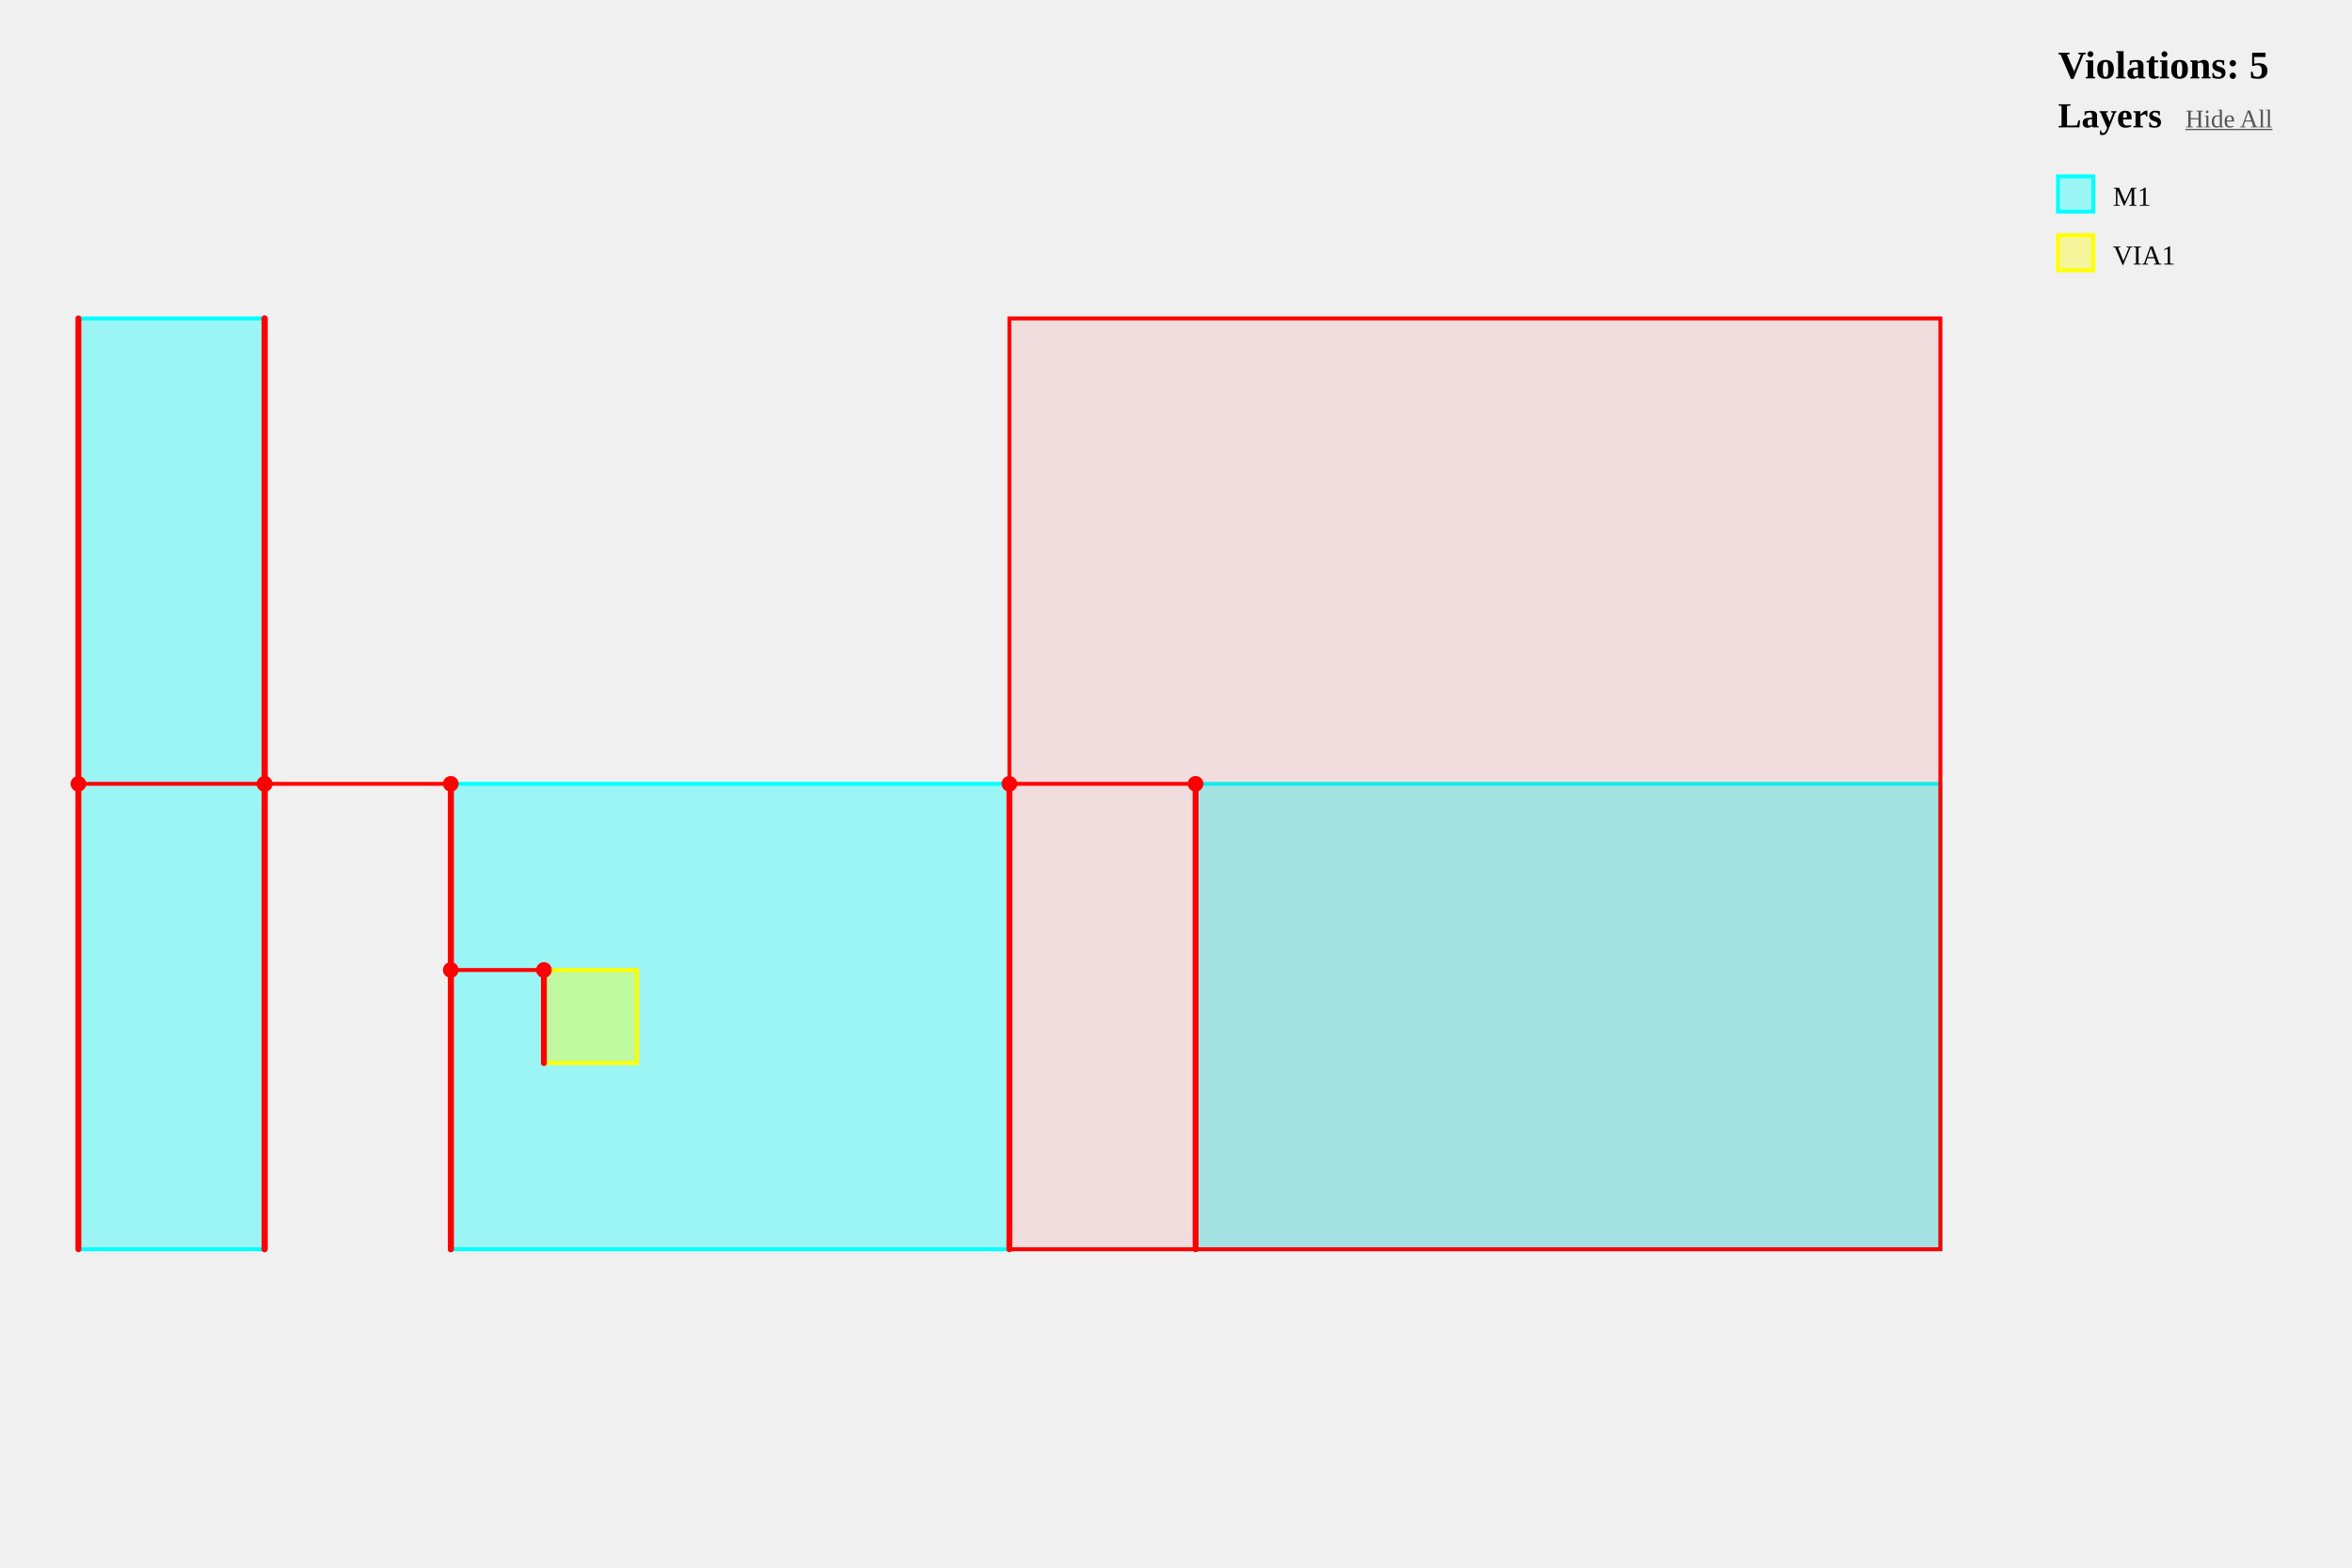
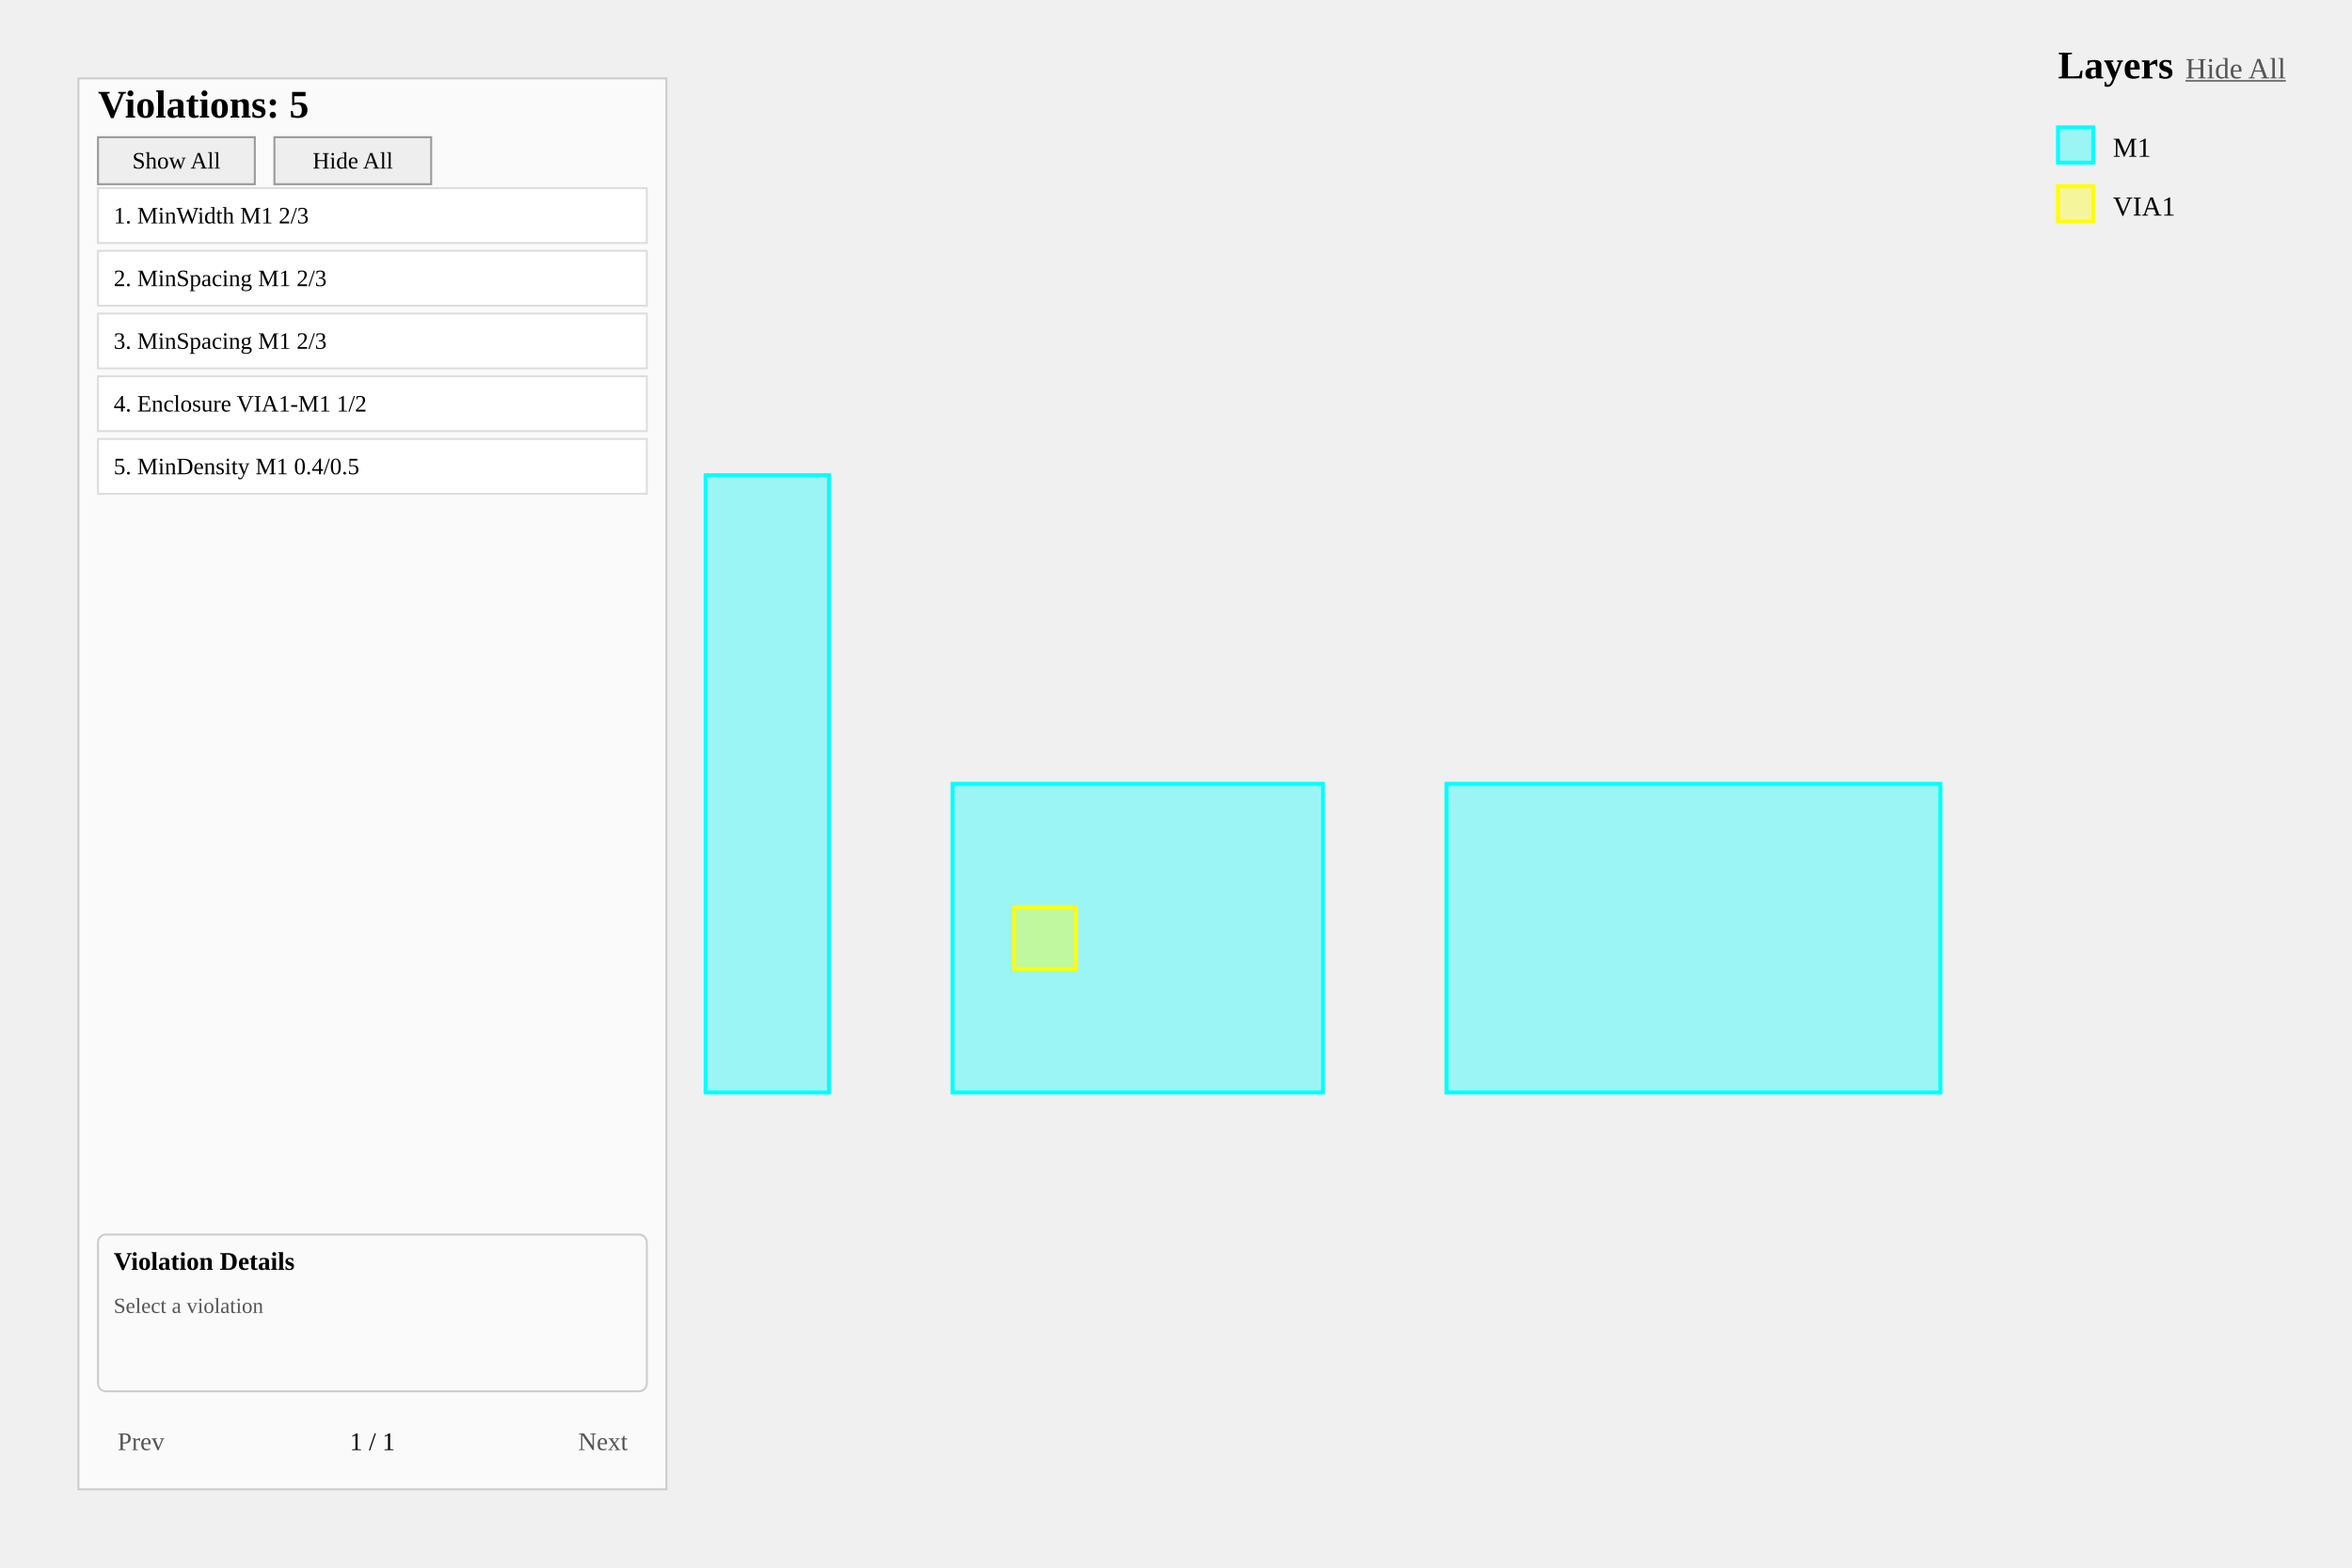
<svg xmlns="http://www.w3.org/2000/svg" width="100%" height="90vh" viewBox="0 0 1200 800" preserveAspectRatio="xMidYMid meet">
  <style>
    .violation-label {
      visibility: hidden;
      pointer-events: none;
    }
-     .violation:hover .violation-label {
+     .violation-overlay:hover .violation-label {
      visibility: visible;
    }
-     .violation {
+     .violation-overlay {
      cursor: pointer;
    }
    .legend-item.disabled .legend-label {
      fill: darkgray;
    }
    .legend-item.disabled rect {
      opacity: 0.35;
    }
+     .violation-list-item.active rect {
+       fill: #ffeaea;
+       stroke: #cc0000;
+     }
+     .violation-list-item.active text {
+       fill: #990000;
+     }
  </style>
  <g id="layout">
    <g class="shape layer-M1">
-       <polygon points="40,637.5 135,637.5 135,162.5 40,162.5 " fill="cyan" fill-opacity="0.35" stroke="cyan" stroke-width="2" />
+       <polygon points="360,557.5 423,557.5 423,242.5 360,242.5 " fill="cyan" fill-opacity="0.35" stroke="cyan" stroke-width="2" />
    </g>
    <g class="shape layer-M1">
-       <polygon points="230,637.5 515,637.5 515,400 230,400 " fill="cyan" fill-opacity="0.35" stroke="cyan" stroke-width="2" />
+       <polygon points="486,557.5 675,557.5 675,400 486,400 " fill="cyan" fill-opacity="0.35" stroke="cyan" stroke-width="2" />
    </g>
    <g class="shape layer-M1">
-       <polygon points="610,637.5 990,637.5 990,400 610,400 " fill="cyan" fill-opacity="0.35" stroke="cyan" stroke-width="2" />
+       <polygon points="738,557.5 990,557.5 990,400 738,400 " fill="cyan" fill-opacity="0.35" stroke="cyan" stroke-width="2" />
    </g>
    <g class="shape layer-VIA1">
-       <polygon points="277.5,542.5 325,542.5 325,495 277.5,495 " fill="yellow" fill-opacity="0.35" stroke="yellow" stroke-width="2" />
+       <polygon points="517.5,494.5 549,494.5 549,463 517.5,463 " fill="yellow" fill-opacity="0.35" stroke="yellow" stroke-width="2" />
    </g>
  </g>
  <g id="violations">
-     <g class="violation" data-layers="layer-M1">
-       <line class="violation-edge" x1="135" y1="637.5" x2="135" y2="162.5" stroke="red" stroke-width="3" stroke-linecap="round" />
-       <line class="violation-edge" x1="40" y1="162.5" x2="40" y2="637.5" stroke="red" stroke-width="3" stroke-linecap="round" />
+     <g id="violation-0" class="violation-overlay" data-layers="layer-M1" style="display: none;">
+       <line class="violation-edge" x1="423" y1="557.5" x2="423" y2="242.5" stroke="red" stroke-width="3" stroke-linecap="round" />
+       <line class="violation-edge" x1="360" y1="242.5" x2="360" y2="557.5" stroke="red" stroke-width="3" stroke-linecap="round" />
      <g>
-         <line class="violation-marker" x1="135" y1="400" x2="40" y2="400" stroke="red" stroke-width="2" stroke-linecap="round" />
-         <circle class="violation-point" cx="135" cy="400" r="4" fill="red" />
-         <circle class="violation-point" cx="40" cy="400" r="4" fill="red" />
-         <text class="violation-label" x="87.5" y="393" font-size="14" text-anchor="middle" fill="red">
-           <tspan x="87.5">MinWidth M1</tspan>
-           <tspan x="87.5" dy="16">2/3</tspan>
+         <line class="violation-marker" x1="423" y1="400" x2="360" y2="400" stroke="red" stroke-width="2" stroke-linecap="round" />
+         <circle class="violation-point" cx="423" cy="400" r="4" fill="red" />
+         <circle class="violation-point" cx="360" cy="400" r="4" fill="red" />
+         <text class="violation-label" x="391.5" y="393" font-size="14" text-anchor="middle" fill="red">
+           <tspan x="391.5">MinWidth M1</tspan>
+           <tspan x="391.5" dy="16">2/3</tspan>
        </text>
      </g>
    </g>
-     <g class="violation" data-layers="layer-M1">
-       <line class="violation-edge" x1="135" y1="637.5" x2="135" y2="162.5" stroke="red" stroke-width="3" stroke-linecap="round" />
-       <line class="violation-edge" x1="230" y1="400" x2="230" y2="637.5" stroke="red" stroke-width="3" stroke-linecap="round" />
+     <g id="violation-1" class="violation-overlay" data-layers="layer-M1" style="display: none;">
+       <line class="violation-edge" x1="423" y1="557.5" x2="423" y2="242.5" stroke="red" stroke-width="3" stroke-linecap="round" />
+       <line class="violation-edge" x1="486" y1="400" x2="486" y2="557.5" stroke="red" stroke-width="3" stroke-linecap="round" />
      <g>
-         <line class="violation-marker" x1="135" y1="400" x2="230" y2="400" stroke="red" stroke-width="2" stroke-linecap="round" />
-         <circle class="violation-point" cx="135" cy="400" r="4" fill="red" />
-         <circle class="violation-point" cx="230" cy="400" r="4" fill="red" />
-         <text class="violation-label" x="182.5" y="393" font-size="14" text-anchor="middle" fill="red">
-           <tspan x="182.5">MinSpacing M1</tspan>
-           <tspan x="182.5" dy="16">2/3</tspan>
+         <line class="violation-marker" x1="423" y1="400" x2="486" y2="400" stroke="red" stroke-width="2" stroke-linecap="round" />
+         <circle class="violation-point" cx="423" cy="400" r="4" fill="red" />
+         <circle class="violation-point" cx="486" cy="400" r="4" fill="red" />
+         <text class="violation-label" x="454.5" y="393" font-size="14" text-anchor="middle" fill="red">
+           <tspan x="454.5">MinSpacing M1</tspan>
+           <tspan x="454.5" dy="16">2/3</tspan>
        </text>
      </g>
    </g>
-     <g class="violation" data-layers="layer-M1">
-       <line class="violation-edge" x1="515" y1="637.5" x2="515" y2="400" stroke="red" stroke-width="3" stroke-linecap="round" />
-       <line class="violation-edge" x1="610" y1="400" x2="610" y2="637.5" stroke="red" stroke-width="3" stroke-linecap="round" />
+     <g id="violation-2" class="violation-overlay" data-layers="layer-M1" style="display: none;">
+       <line class="violation-edge" x1="675" y1="557.5" x2="675" y2="400" stroke="red" stroke-width="3" stroke-linecap="round" />
+       <line class="violation-edge" x1="738" y1="400" x2="738" y2="557.5" stroke="red" stroke-width="3" stroke-linecap="round" />
      <g>
-         <line class="violation-marker" x1="515" y1="400" x2="610" y2="400" stroke="red" stroke-width="2" stroke-linecap="round" />
-         <circle class="violation-point" cx="515" cy="400" r="4" fill="red" />
-         <circle class="violation-point" cx="610" cy="400" r="4" fill="red" />
-         <text class="violation-label" x="562.5" y="393" font-size="14" text-anchor="middle" fill="red">
-           <tspan x="562.5">MinSpacing M1</tspan>
-           <tspan x="562.5" dy="16">2/3</tspan>
+         <line class="violation-marker" x1="675" y1="400" x2="738" y2="400" stroke="red" stroke-width="2" stroke-linecap="round" />
+         <circle class="violation-point" cx="675" cy="400" r="4" fill="red" />
+         <circle class="violation-point" cx="738" cy="400" r="4" fill="red" />
+         <text class="violation-label" x="706.5" y="393" font-size="14" text-anchor="middle" fill="red">
+           <tspan x="706.5">MinSpacing M1</tspan>
+           <tspan x="706.5" dy="16">2/3</tspan>
        </text>
      </g>
    </g>
-     <g class="violation" data-layers="layer-VIA1 layer-M1">
-       <line class="violation-edge" x1="277.5" y1="495" x2="277.5" y2="542.5" stroke="red" stroke-width="3" stroke-linecap="round" />
-       <line class="violation-edge" x1="230" y1="400" x2="230" y2="637.5" stroke="red" stroke-width="3" stroke-linecap="round" />
+     <g id="violation-3" class="violation-overlay" data-layers="layer-VIA1 layer-M1" style="display: none;">
+       <line class="violation-edge" x1="517.5" y1="463" x2="517.5" y2="494.5" stroke="red" stroke-width="3" stroke-linecap="round" />
+       <line class="violation-edge" x1="486" y1="400" x2="486" y2="557.5" stroke="red" stroke-width="3" stroke-linecap="round" />
      <g>
-         <line class="violation-marker" x1="277.5" y1="495" x2="230" y2="495" stroke="red" stroke-width="2" stroke-linecap="round" />
-         <circle class="violation-point" cx="277.5" cy="495" r="4" fill="red" />
-         <circle class="violation-point" cx="230" cy="495" r="4" fill="red" />
-         <text class="violation-label" x="253.75" y="488" font-size="14" text-anchor="middle" fill="red">
-           <tspan x="253.75">Enclosure VIA1 With M1</tspan>
-           <tspan x="253.75" dy="16">1/2</tspan>
+         <line class="violation-marker" x1="517.5" y1="463" x2="486" y2="463" stroke="red" stroke-width="2" stroke-linecap="round" />
+         <circle class="violation-point" cx="517.5" cy="463" r="4" fill="red" />
+         <circle class="violation-point" cx="486" cy="463" r="4" fill="red" />
+         <text class="violation-label" x="501.75" y="456" font-size="14" text-anchor="middle" fill="red">
+           <tspan x="501.75">Enclosure VIA1 With M1</tspan>
+           <tspan x="501.75" dy="16">1/2</tspan>
        </text>
      </g>
    </g>
-     <g class="violation" data-layers="">
+     <g id="violation-4" class="violation-overlay" data-layers="" style="display: none;">
      <g>
-         <rect class="violation-region" x="515" y="162.5" width="475" height="475" fill="red" fill-opacity="0.08" stroke="red" stroke-width="2" />
-         <text class="violation-label" x="752.5" y="180.5" font-size="14" text-anchor="middle" fill="red">MinDensity 0.4/0.5</text>
+         <rect class="violation-region" x="675" y="242.5" width="315" height="315" fill="red" fill-opacity="0.08" stroke="red" stroke-width="2" />
+         <text class="violation-label" x="832.5" y="260.5" font-size="14" text-anchor="middle" fill="red">MinDensity 0.4/0.5</text>
      </g>
    </g>
  </g>
+   <g id="violation-list">
+     <rect x="40" y="40" width="300" height="720" fill="#fafafa" stroke="#cccccc" stroke-width="1" />
+     <text x="50" y="60" font-size="20" font-weight="bold" fill="black">Violations: 5</text>
+     <g class="panel-button" style="cursor: pointer;">
+       <rect x="50" y="70" width="80" height="24" fill="#eeeeee" stroke="#999999" stroke-width="1" />
+       <text x="90" y="86" font-size="12" text-anchor="middle" fill="black">Show All</text>
+     </g>
+     <g class="panel-button" style="cursor: pointer;">
+       <rect x="140" y="70" width="80" height="24" fill="#eeeeee" stroke="#999999" stroke-width="1" />
+       <text x="180" y="86" font-size="12" text-anchor="middle" fill="black">Hide All</text>
+     </g>
+     <g id="violation-item-0" class="violation-list-item" data-violation-id="violation-0" data-message="Minimum width violation on layer: M1should be 3.000000 actual2.000000" data-page="0" data-layers="layer-M1" style="cursor: pointer;">
+       <rect x="50" y="96" width="280" height="28" fill="white" stroke="#dddddd" stroke-width="1" />
+       <text x="58" y="114" font-size="12" fill="black">1. MinWidth M1 2/3</text>
+     </g>
+     <g id="violation-item-1" class="violation-list-item" data-violation-id="violation-1" data-message="Minimum spacing violation" data-page="0" data-layers="layer-M1" style="cursor: pointer;">
+       <rect x="50" y="128" width="280" height="28" fill="white" stroke="#dddddd" stroke-width="1" />
+       <text x="58" y="146" font-size="12" fill="black">2. MinSpacing M1 2/3</text>
+     </g>
+     <g id="violation-item-2" class="violation-list-item" data-violation-id="violation-2" data-message="Minimum spacing violation" data-page="0" data-layers="layer-M1" style="cursor: pointer;">
+       <rect x="50" y="160" width="280" height="28" fill="white" stroke="#dddddd" stroke-width="1" />
+       <text x="58" y="178" font-size="12" fill="black">3. MinSpacing M1 2/3</text>
+     </g>
+     <g id="violation-item-3" class="violation-list-item" data-violation-id="violation-3" data-message="Minimum Enclosure violation: VIA1 enclosed by M1should be 2.000000 actual1.000000" data-page="0" data-layers="layer-VIA1 layer-M1" style="cursor: pointer;">
+       <rect x="50" y="192" width="280" height="28" fill="white" stroke="#dddddd" stroke-width="1" />
+       <text x="58" y="210" font-size="12" fill="black">4. Enclosure VIA1-M1 1/2</text>
+     </g>
+     <g id="violation-item-4" class="violation-list-item" data-violation-id="violation-4" data-message="Minimum density violation on layer : M1should be 0.500000 actual0.400000" data-page="0" data-layers="" style="cursor: pointer;">
+       <rect x="50" y="224" width="280" height="28" fill="white" stroke="#dddddd" stroke-width="1" />
+       <text x="58" y="242" font-size="12" fill="black">5. MinDensity M1 0.4/0.5</text>
+     </g>
+     <text x="60" y="740" font-size="13" fill="#555555" style="cursor: pointer;">Prev</text>
+     <text id="violation-page-indicator" x="190" y="740" font-size="13" text-anchor="middle" fill="black">1 / 1</text>
+     <text x="295" y="740" font-size="13" fill="#555555" style="cursor: pointer;">Next</text>
+     <rect x="50" y="630" width="280" height="80" fill="#fafafa" stroke="#cccccc" stroke-width="1" rx="4" />
+     <text x="58" y="648" font-size="13" font-weight="bold" fill="black">Violation Details</text>
+     <text id="violation-details-text" x="58" y="670" font-size="11" fill="#555555">Select a violation</text>
+   </g>
  <g id="layer-legend">
-     <text x="1050" y="40" font-size="20" font-weight="bold" fill="black">Violations: 5</text>
-     <text x="1050" y="65" font-size="18" font-weight="bold" fill="black">Layers</text>
-     <text id="toggle-all-layers" x="1115" y="65" font-size="13" fill="#555555" text-decoration="underline" style="cursor: pointer;">Hide All</text>
+     <text x="1050" y="40" font-size="20" font-weight="bold" fill="black">Layers</text>
+     <text id="toggle-all-layers" x="1115" y="40" font-size="15" fill="#555555" text-decoration="underline" style="cursor: pointer;">Hide All</text>
    <g class="legend-item" data-layer="layer-M1" style="cursor: pointer;">
-       <rect x="1050" y="90" width="18" height="18" fill="cyan" fill-opacity="0.35" stroke="cyan" stroke-width="2" />
-       <text class="legend-label" x="1078" y="105" font-size="14" fill="black">M1</text>
+       <rect x="1050" y="65" width="18" height="18" fill="cyan" fill-opacity="0.35" stroke="cyan" stroke-width="2" />
+       <text class="legend-label" x="1078" y="80" font-size="14" fill="black">M1</text>
    </g>
    <g class="legend-item" data-layer="layer-VIA1" style="cursor: pointer;">
-       <rect x="1050" y="120" width="18" height="18" fill="yellow" fill-opacity="0.35" stroke="yellow" stroke-width="2" />
-       <text class="legend-label" x="1078" y="135" font-size="14" fill="black">VIA1</text>
+       <rect x="1050" y="95" width="18" height="18" fill="yellow" fill-opacity="0.35" stroke="yellow" stroke-width="2" />
+       <text class="legend-label" x="1078" y="110" font-size="14" fill="black">VIA1</text>
    </g>
  </g>
</svg>
